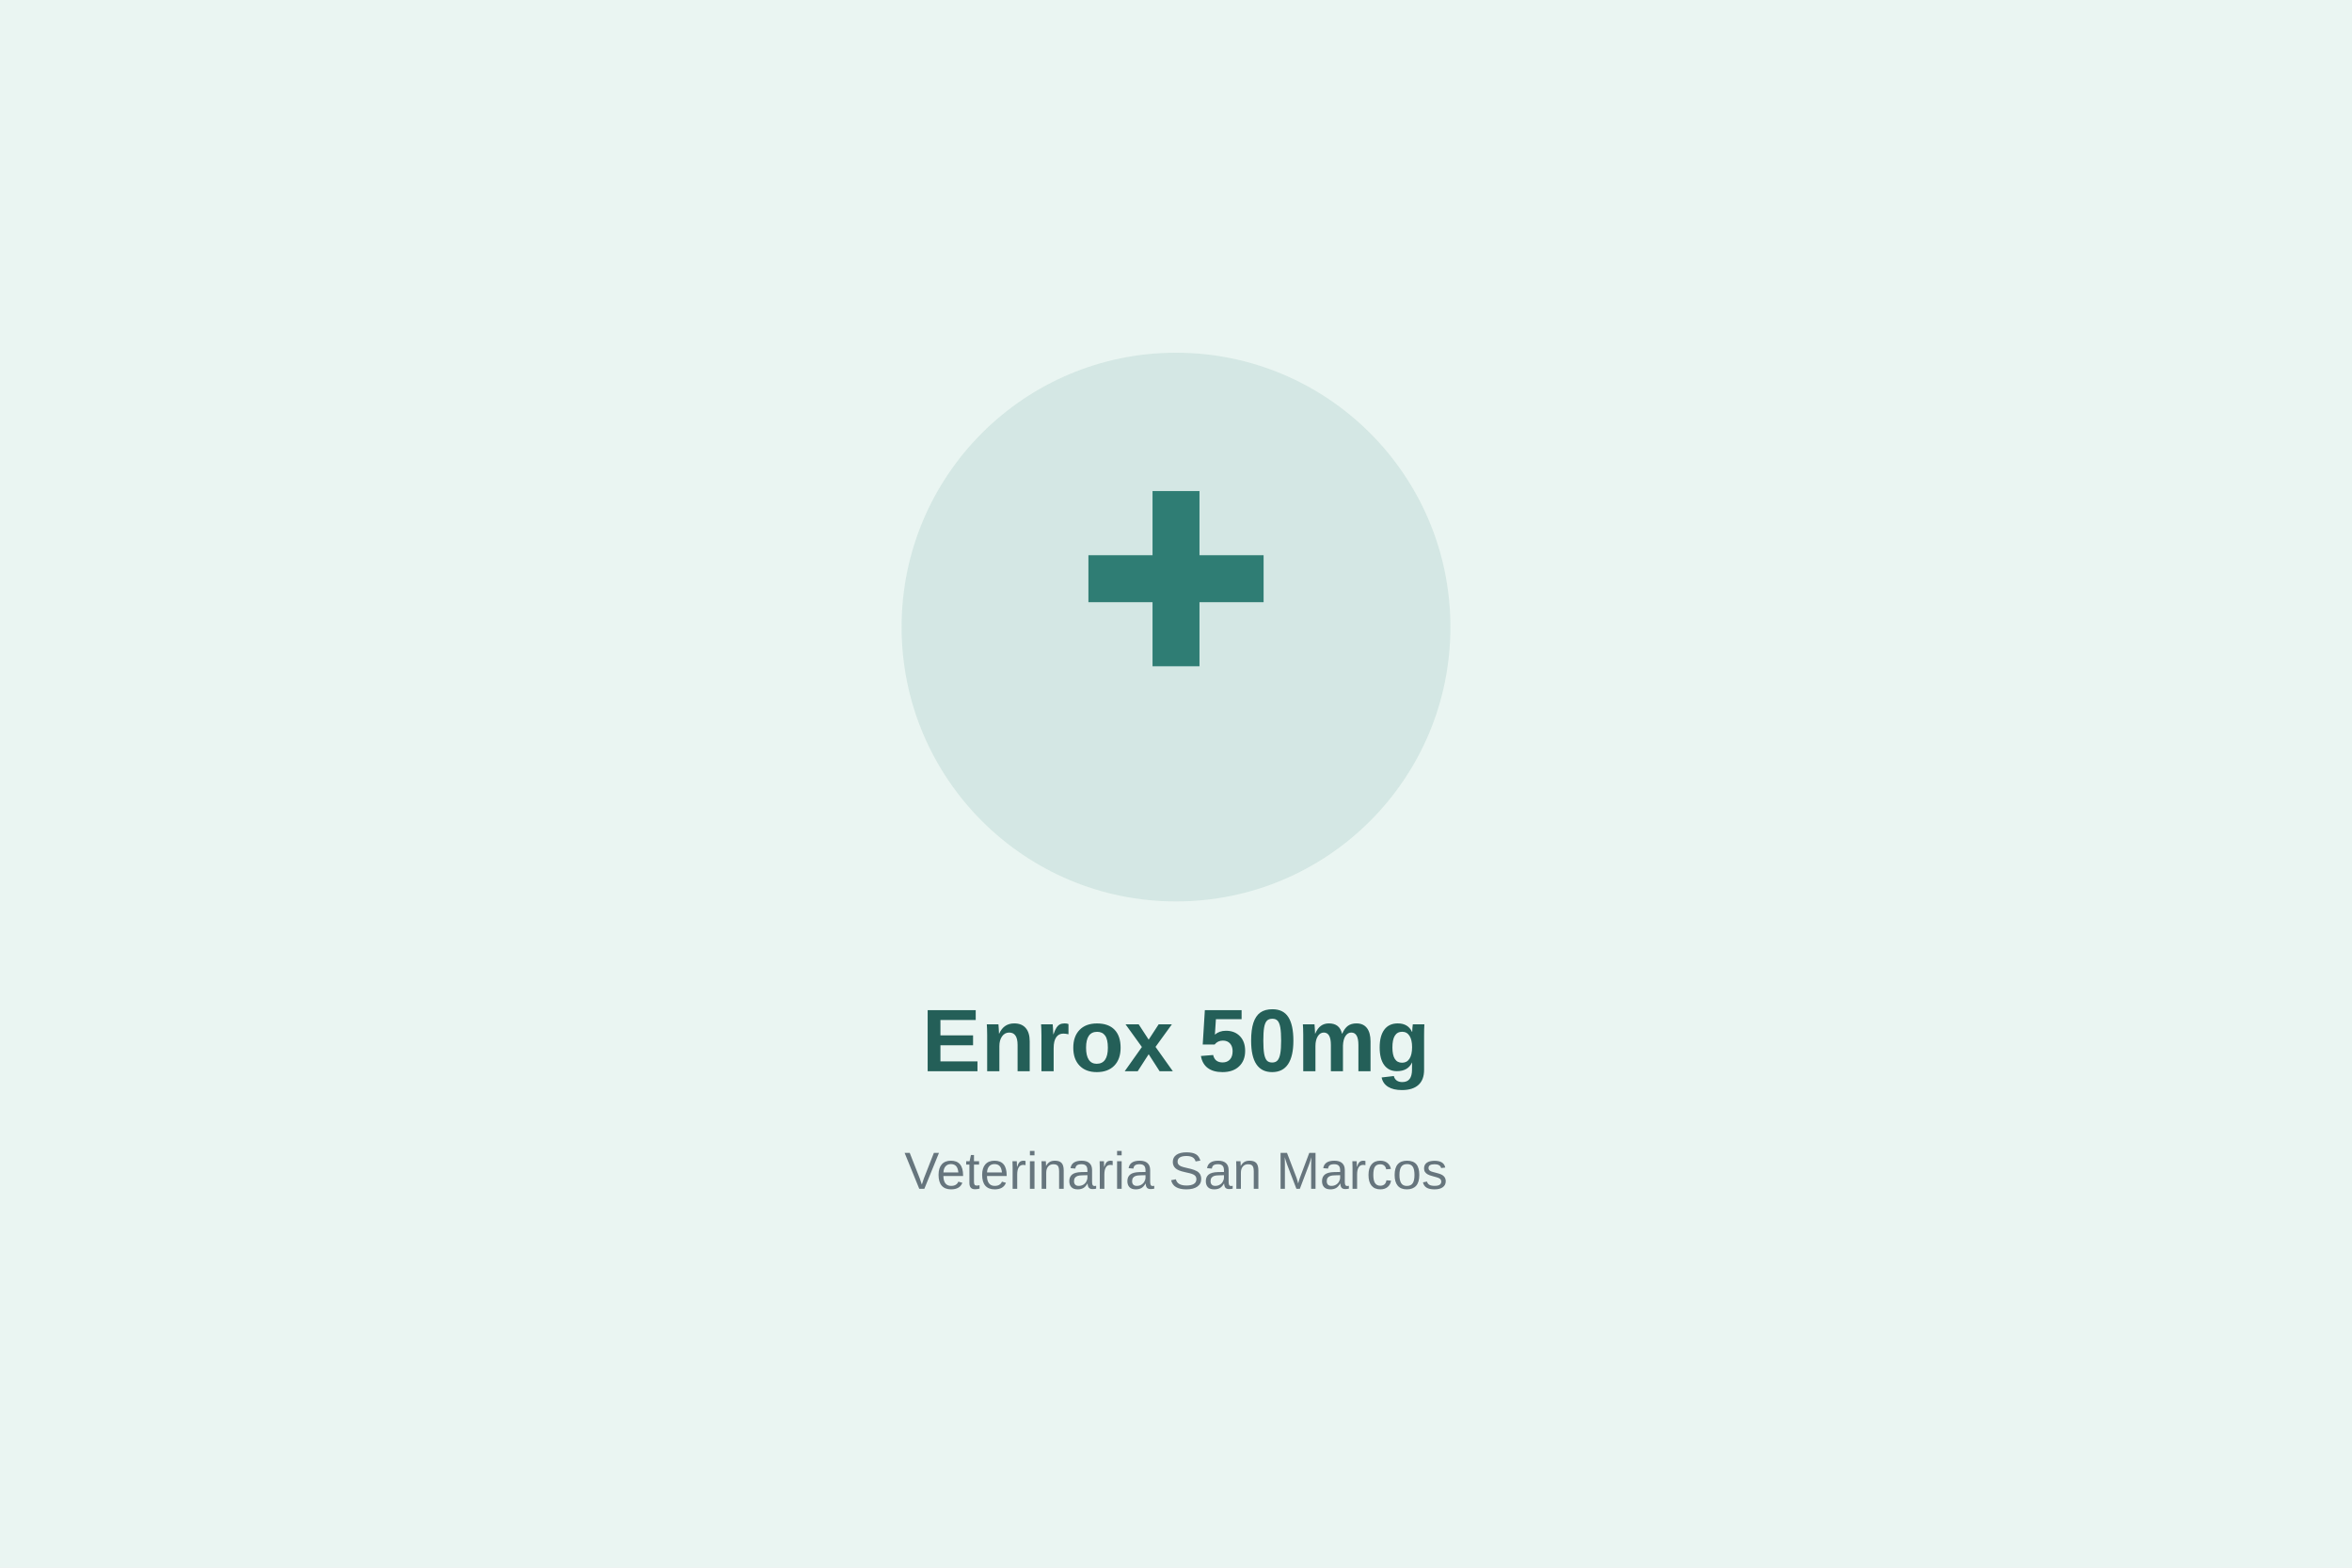
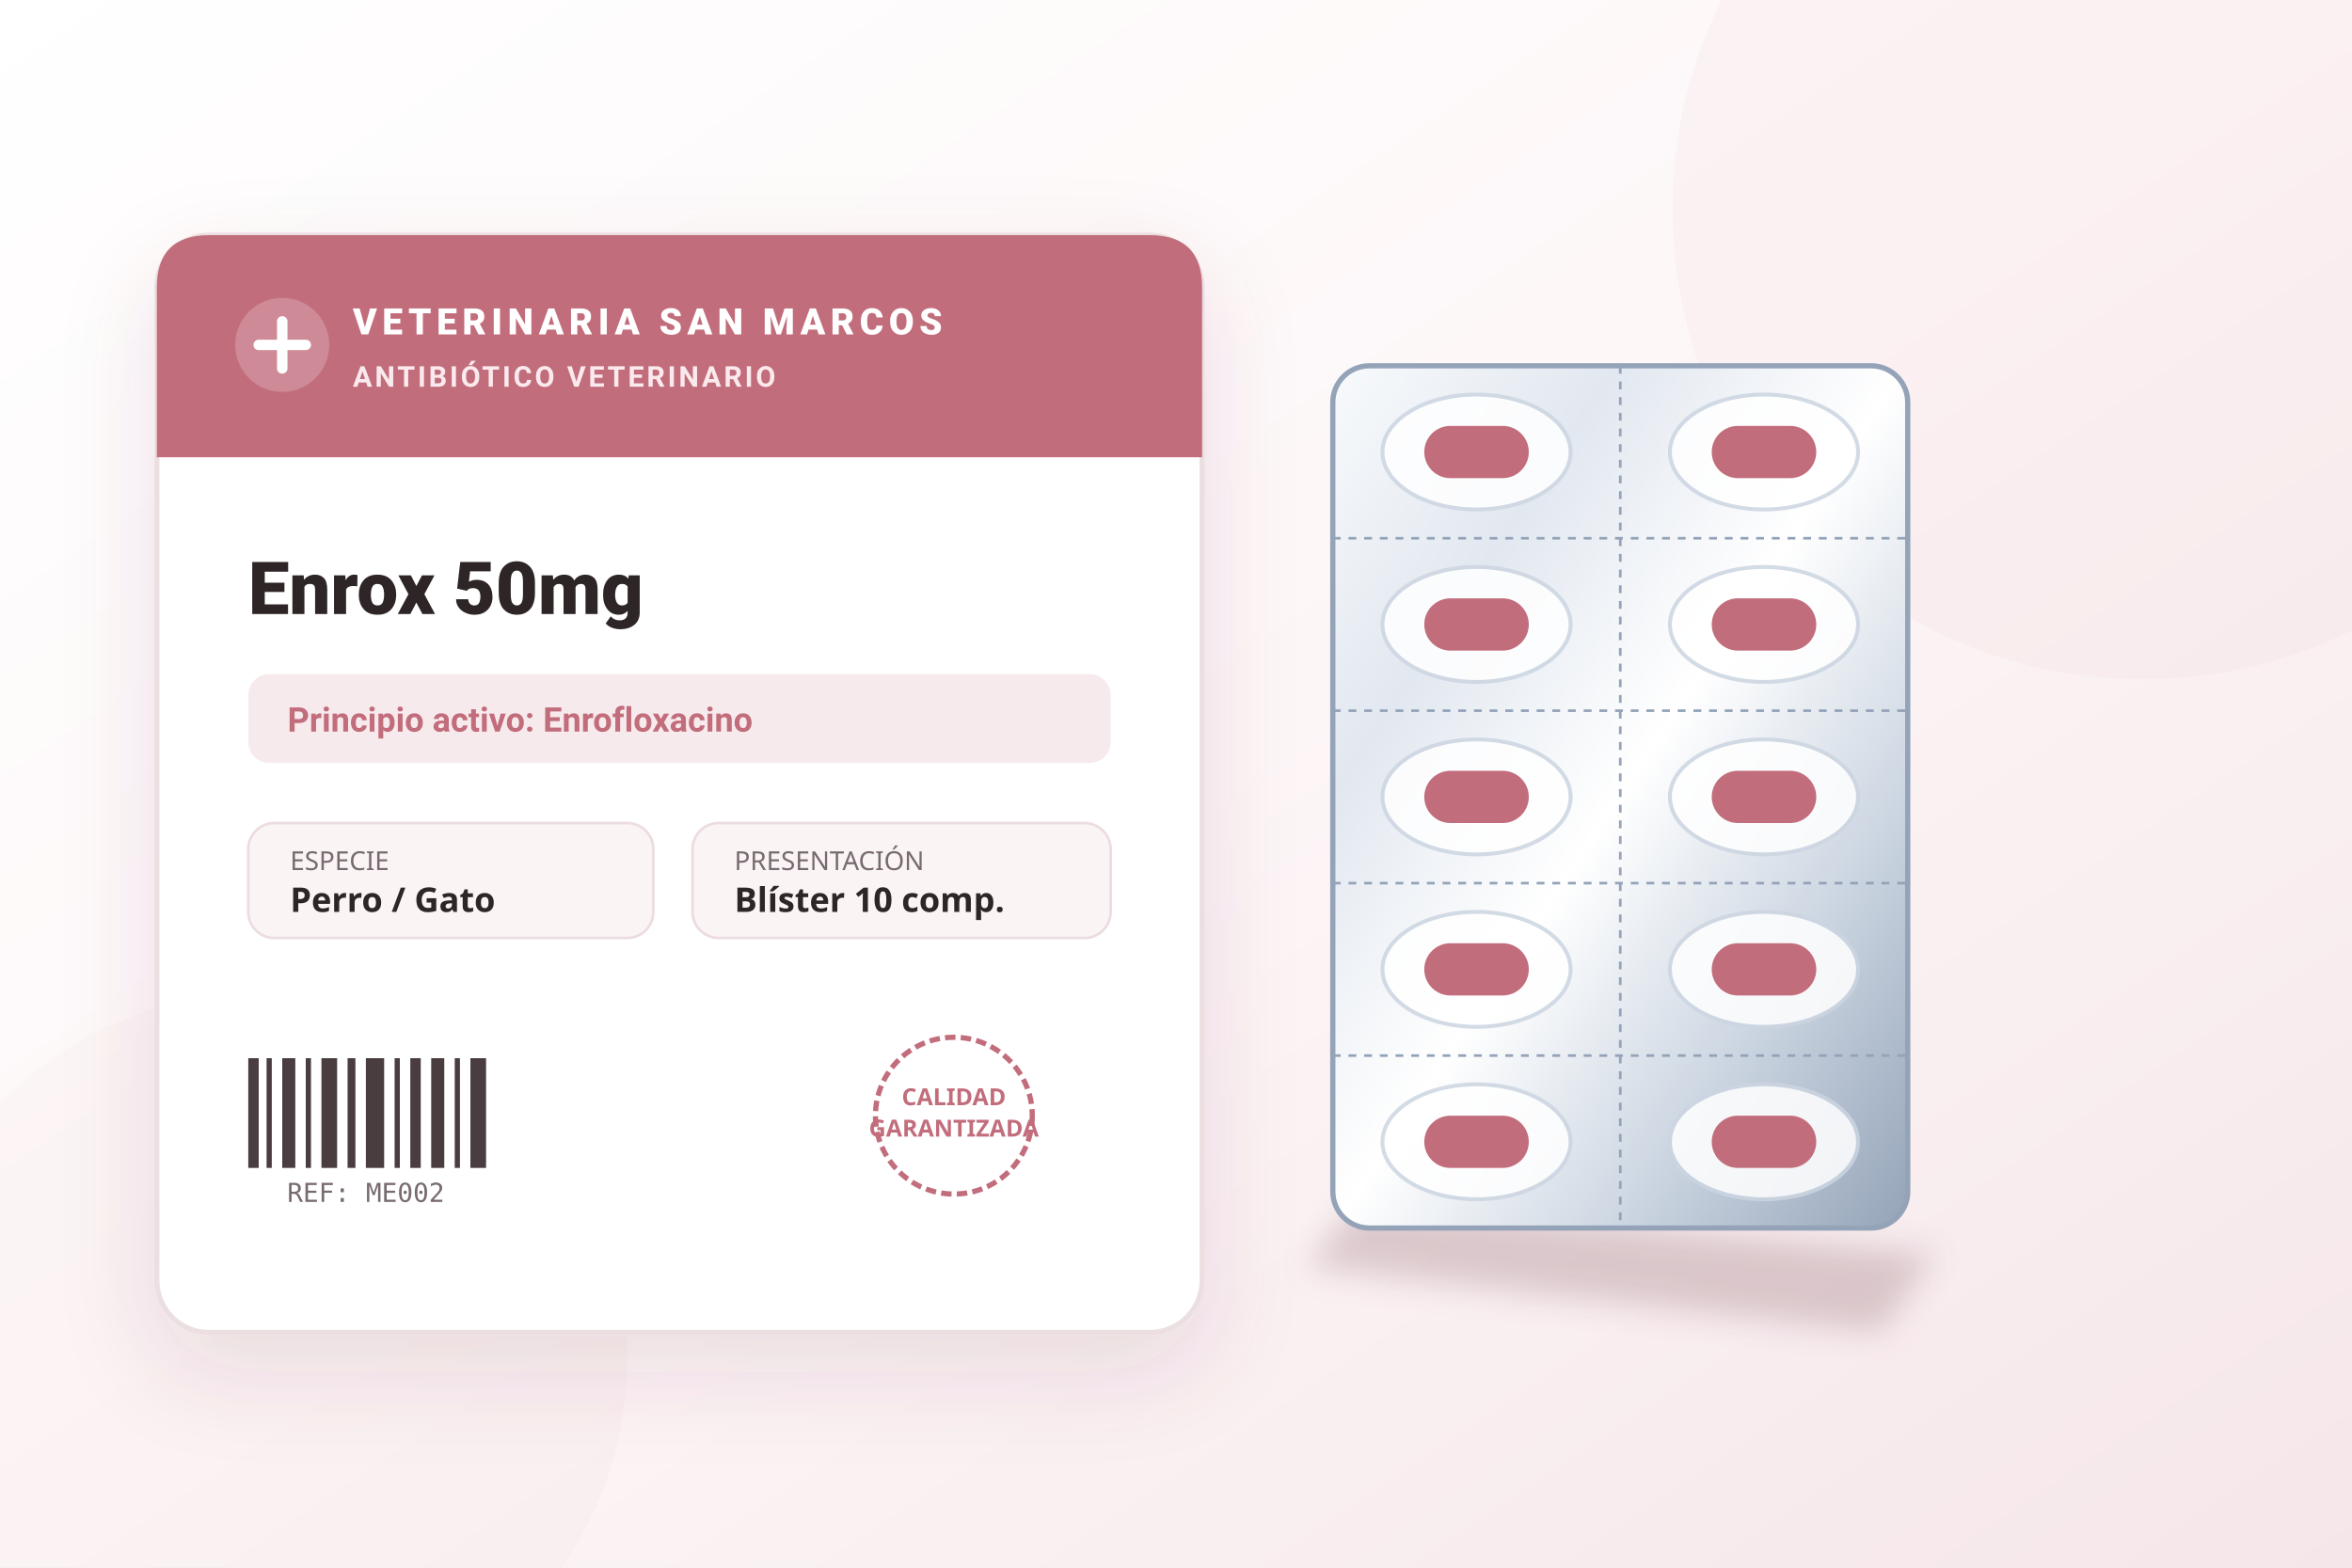
<svg xmlns="http://www.w3.org/2000/svg" width="900" height="600" viewBox="0 0 900 600">
-   <rect width="900" height="600" fill="#eaf5f2" />
-   <circle cx="450" cy="240" r="105" fill="#2f7d74" opacity=".12" />
-   <text x="450" y="255" text-anchor="middle" font-family="Arial, sans-serif" font-size="92" fill="#2f7d74">✚</text>
-   <text x="450" y="410" text-anchor="middle" font-family="Arial, sans-serif" font-size="34" font-weight="700" fill="#245f58">Enrox 50mg</text>
-   <text x="450" y="455" text-anchor="middle" font-family="Arial, sans-serif" font-size="20" fill="#66757d">Veterinaria San Marcos</text>
+   <defs>
+     <linearGradient id="bgGrad" x1="0%" y1="0%" x2="100%" y2="100%">
+       <stop offset="0%" stop-color="#ffffff" />
+       <stop offset="50%" stop-color="#fdf6f7" />
+       <stop offset="100%" stop-color="#f5e6e9" />
+     </linearGradient>
+     <filter id="cardShadow" x="-10%" y="-10%" width="130%" height="130%">
+       <feDropShadow dx="0" dy="14" stdDeviation="18" flood-color="#733b47" flood-opacity="0.12" />
+     </filter>
+   </defs>
+   <rect width="900" height="600" fill="url(#bgGrad)" />
+   <circle cx="820" cy="80" r="180" fill="#c26d7c" opacity="0.04" />
+   <circle cx="100" cy="520" r="140" fill="#c26d7c" opacity="0.03" />
+   <g transform="translate(60, 90)" filter="url(#cardShadow)">
+     <rect x="0" y="0" width="400" height="420" rx="20" fill="#ffffff" stroke="#ecdfe2" stroke-width="2" />
+     <path d="M 0,20 Q 0,0 20,0 L 380,0 Q 400,0 400,20 L 400,85 L 0,85 Z" fill="#c26d7c" />
+     <g transform="translate(30, 24)">
+       <circle cx="18" cy="18" r="18" fill="#ffffff" opacity="0.2" />
+       <path d="M18,9 L18,27 M9,18 L27,18" stroke="#ffffff" stroke-width="4" stroke-linecap="round" />
+     </g>
+     <text x="75" y="38" font-family="'Segoe UI', Roboto, sans-serif" font-size="14" font-weight="800" fill="#ffffff" letter-spacing="2">VETERINARIA SAN MARCOS</text>
+     <text x="75" y="58" font-family="'Segoe UI', Roboto, sans-serif" font-size="11" font-weight="600" fill="#faeaed" letter-spacing="1">ANTIBIÓTICO VETERINARIO</text>
+     <text x="35" y="145" font-family="'Segoe UI', Roboto, sans-serif" font-size="28" font-weight="800" fill="#2e2528">Enrox 50mg</text>
+     <rect x="35" y="168" width="330" height="34" rx="8" fill="#f7eaed" />
+     <text x="50" y="190" font-family="'Segoe UI', Roboto, sans-serif" font-size="13" font-weight="600" fill="#c26d7c">Principio activo: Enrofloxacino</text>
+     <g transform="translate(35, 225)">
+       <rect x="0" y="0" width="155" height="44" rx="10" fill="#faf4f5" stroke="#ecdce0" stroke-width="1" />
+       <text x="16" y="18" font-family="'Segoe UI', sans-serif" font-size="10" fill="#786b6f">ESPECIE</text>
+       <text x="16" y="34" font-family="'Segoe UI', sans-serif" font-size="13" font-weight="700" fill="#2e2528">Perro / Gato</text>
+       <rect x="170" y="0" width="160" height="44" rx="10" fill="#faf4f5" stroke="#ecdce0" stroke-width="1" />
+       <text x="186" y="18" font-family="'Segoe UI', sans-serif" font-size="10" fill="#786b6f">PRESENTACIÓN</text>
+       <text x="186" y="34" font-family="'Segoe UI', sans-serif" font-size="13" font-weight="700" fill="#2e2528">Blíster 10 comp.</text>
+     </g>
+     <g transform="translate(35, 305)">
+       <rect x="0" y="10" width="4" height="42" fill="#4a3e41" />
+       <rect x="7" y="10" width="2" height="42" fill="#4a3e41" />
+       <rect x="13" y="10" width="5" height="42" fill="#4a3e41" />
+       <rect x="22" y="10" width="2" height="42" fill="#4a3e41" />
+       <rect x="28" y="10" width="6" height="42" fill="#4a3e41" />
+       <rect x="38" y="10" width="3" height="42" fill="#4a3e41" />
+       <rect x="45" y="10" width="7" height="42" fill="#4a3e41" />
+       <rect x="56" y="10" width="2" height="42" fill="#4a3e41" />
+       <rect x="62" y="10" width="4" height="42" fill="#4a3e41" />
+       <rect x="70" y="10" width="5" height="42" fill="#4a3e41" />
+       <rect x="79" y="10" width="2" height="42" fill="#4a3e41" />
+       <rect x="85" y="10" width="6" height="42" fill="#4a3e41" />
+       <text x="45" y="65" text-anchor="middle" font-family="monospace" font-size="10" fill="#786b6f">REF: ME002</text>
+       <circle cx="270" cy="32" r="30" fill="none" stroke="#c26d7c" stroke-width="2" stroke-dasharray="4,2" />
+       <text x="270" y="28" text-anchor="middle" font-family="'Segoe UI', sans-serif" font-size="9" font-weight="800" fill="#c26d7c">CALIDAD</text>
+       <text x="270" y="40" text-anchor="middle" font-family="'Segoe UI', sans-serif" font-size="9" font-weight="800" fill="#c26d7c">GARANTIZADA</text>
+     </g>
+   </g>
+   <g transform="translate(470, 90)">
+     <polygon points="50,370 270,390 250,420 30,395" fill="#6e3d46" opacity="0.22" filter="blur(6px)" />
+     <defs>
+       <linearGradient id="foilGrad" x1="0%" y1="0%" x2="100%" y2="100%">
+         <stop offset="0%" stop-color="#f8fafc" />
+         <stop offset="25%" stop-color="#e2e8f0" />
+         <stop offset="50%" stop-color="#ffffff" />
+         <stop offset="75%" stop-color="#cbd5e1" />
+         <stop offset="100%" stop-color="#94a3b8" />
+       </linearGradient>
+       <linearGradient id="pillGrad" x1="0%" y1="0%" x2="100%" y2="0%">
+         <stop offset="0%" stop-color="#c26d7c" />
+         <stop offset="50%" stop-color="#ffffff" />
+         <stop offset="100%" stop-color="#8c4b56" />
+       </linearGradient>
+     </defs>
+     <rect x="40" y="50" width="220" height="330" rx="14" fill="url(#foilGrad)" stroke="#94a3b8" stroke-width="2" />
+     <line x1="40" y1="116" x2="260" y2="116" stroke="#94a3b8" stroke-dasharray="3,3" stroke-width="1" />
+     <line x1="40" y1="182" x2="260" y2="182" stroke="#94a3b8" stroke-dasharray="3,3" stroke-width="1" />
+     <line x1="40" y1="248" x2="260" y2="248" stroke="#94a3b8" stroke-dasharray="3,3" stroke-width="1" />
+     <line x1="40" y1="314" x2="260" y2="314" stroke="#94a3b8" stroke-dasharray="3,3" stroke-width="1" />
+     <line x1="150" y1="50" x2="150" y2="380" stroke="#94a3b8" stroke-dasharray="3,3" stroke-width="1" />
+     <ellipse cx="95" cy="83" rx="36" ry="22" fill="#ffffff" opacity="0.85" stroke="#cbd5e1" stroke-width="1.5" />
+     <rect x="75" y="73" width="40" height="20" rx="10" fill="#c26d7c" />
+     <ellipse cx="205" cy="83" rx="36" ry="22" fill="#ffffff" opacity="0.85" stroke="#cbd5e1" stroke-width="1.5" />
+     <rect x="185" y="73" width="40" height="20" rx="10" fill="#c26d7c" />
+     <ellipse cx="95" cy="149" rx="36" ry="22" fill="#ffffff" opacity="0.85" stroke="#cbd5e1" stroke-width="1.5" />
+     <rect x="75" y="139" width="40" height="20" rx="10" fill="#c26d7c" />
+     <ellipse cx="205" cy="149" rx="36" ry="22" fill="#ffffff" opacity="0.85" stroke="#cbd5e1" stroke-width="1.5" />
+     <rect x="185" y="139" width="40" height="20" rx="10" fill="#c26d7c" />
+     <ellipse cx="95" cy="215" rx="36" ry="22" fill="#ffffff" opacity="0.85" stroke="#cbd5e1" stroke-width="1.5" />
+     <rect x="75" y="205" width="40" height="20" rx="10" fill="#c26d7c" />
+     <ellipse cx="205" cy="215" rx="36" ry="22" fill="#ffffff" opacity="0.85" stroke="#cbd5e1" stroke-width="1.5" />
+     <rect x="185" y="205" width="40" height="20" rx="10" fill="#c26d7c" />
+     <ellipse cx="95" cy="281" rx="36" ry="22" fill="#ffffff" opacity="0.85" stroke="#cbd5e1" stroke-width="1.5" />
+     <rect x="75" y="271" width="40" height="20" rx="10" fill="#c26d7c" />
+     <ellipse cx="205" cy="281" rx="36" ry="22" fill="#ffffff" opacity="0.85" stroke="#cbd5e1" stroke-width="1.5" />
+     <rect x="185" y="271" width="40" height="20" rx="10" fill="#c26d7c" />
+     <ellipse cx="95" cy="347" rx="36" ry="22" fill="#ffffff" opacity="0.85" stroke="#cbd5e1" stroke-width="1.5" />
+     <rect x="75" y="337" width="40" height="20" rx="10" fill="#c26d7c" />
+     <ellipse cx="205" cy="347" rx="36" ry="22" fill="#ffffff" opacity="0.85" stroke="#cbd5e1" stroke-width="1.5" />
+     <rect x="185" y="337" width="40" height="20" rx="10" fill="#c26d7c" />
+   </g>
</svg>
